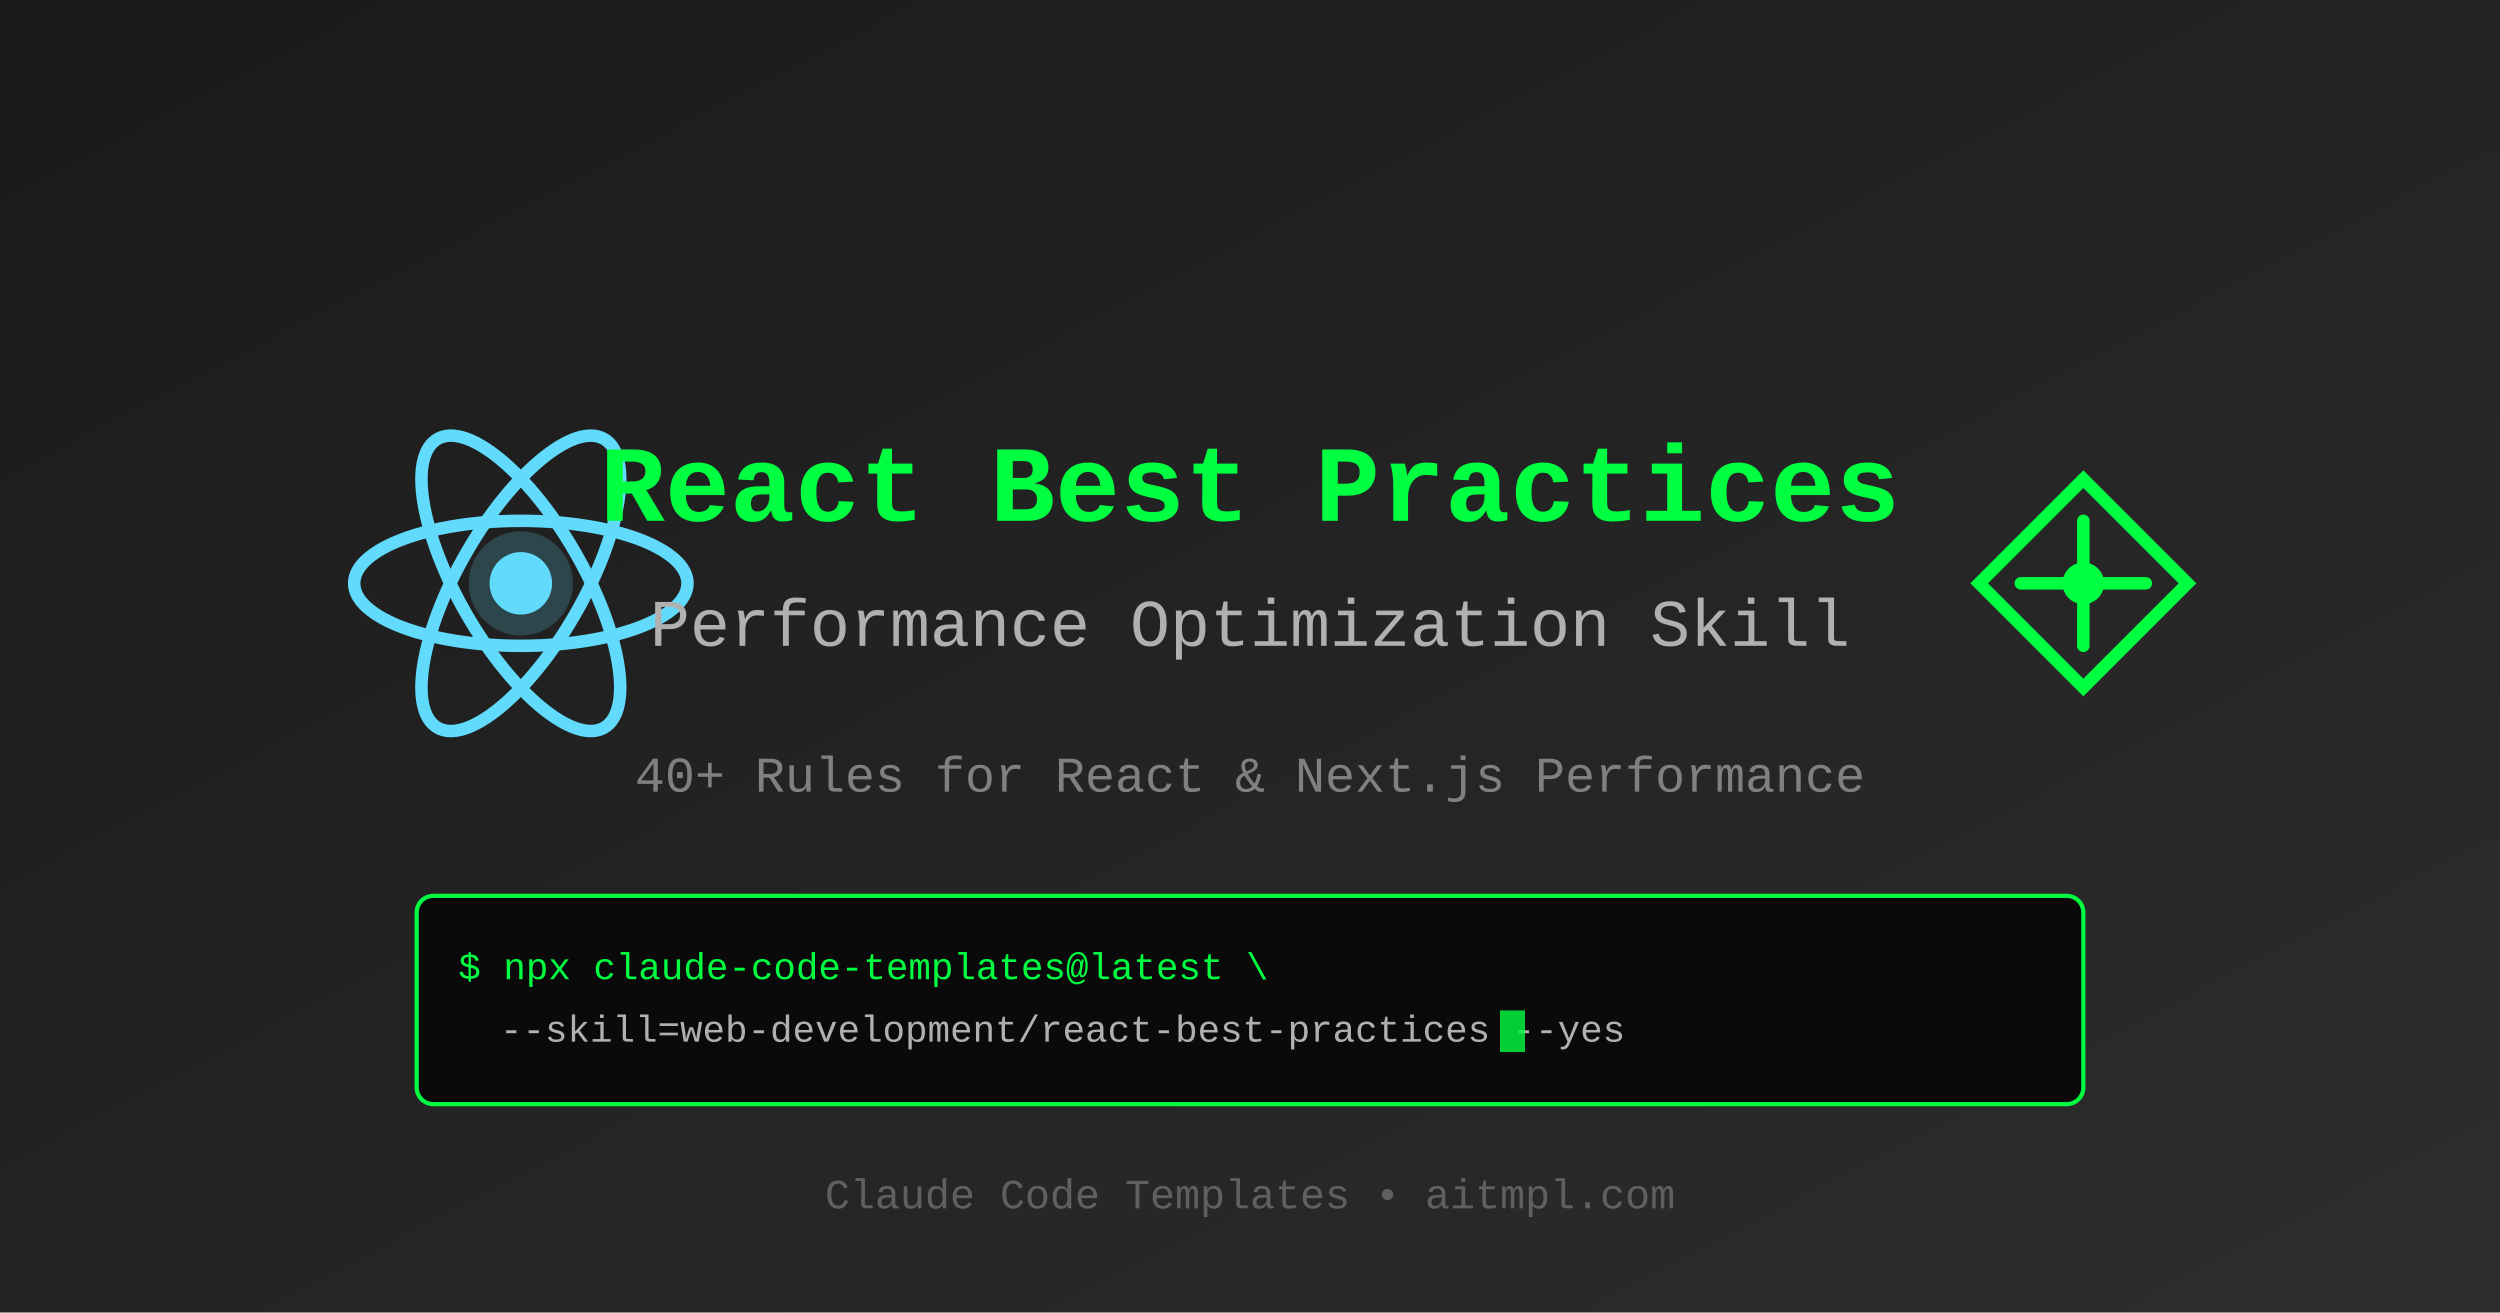
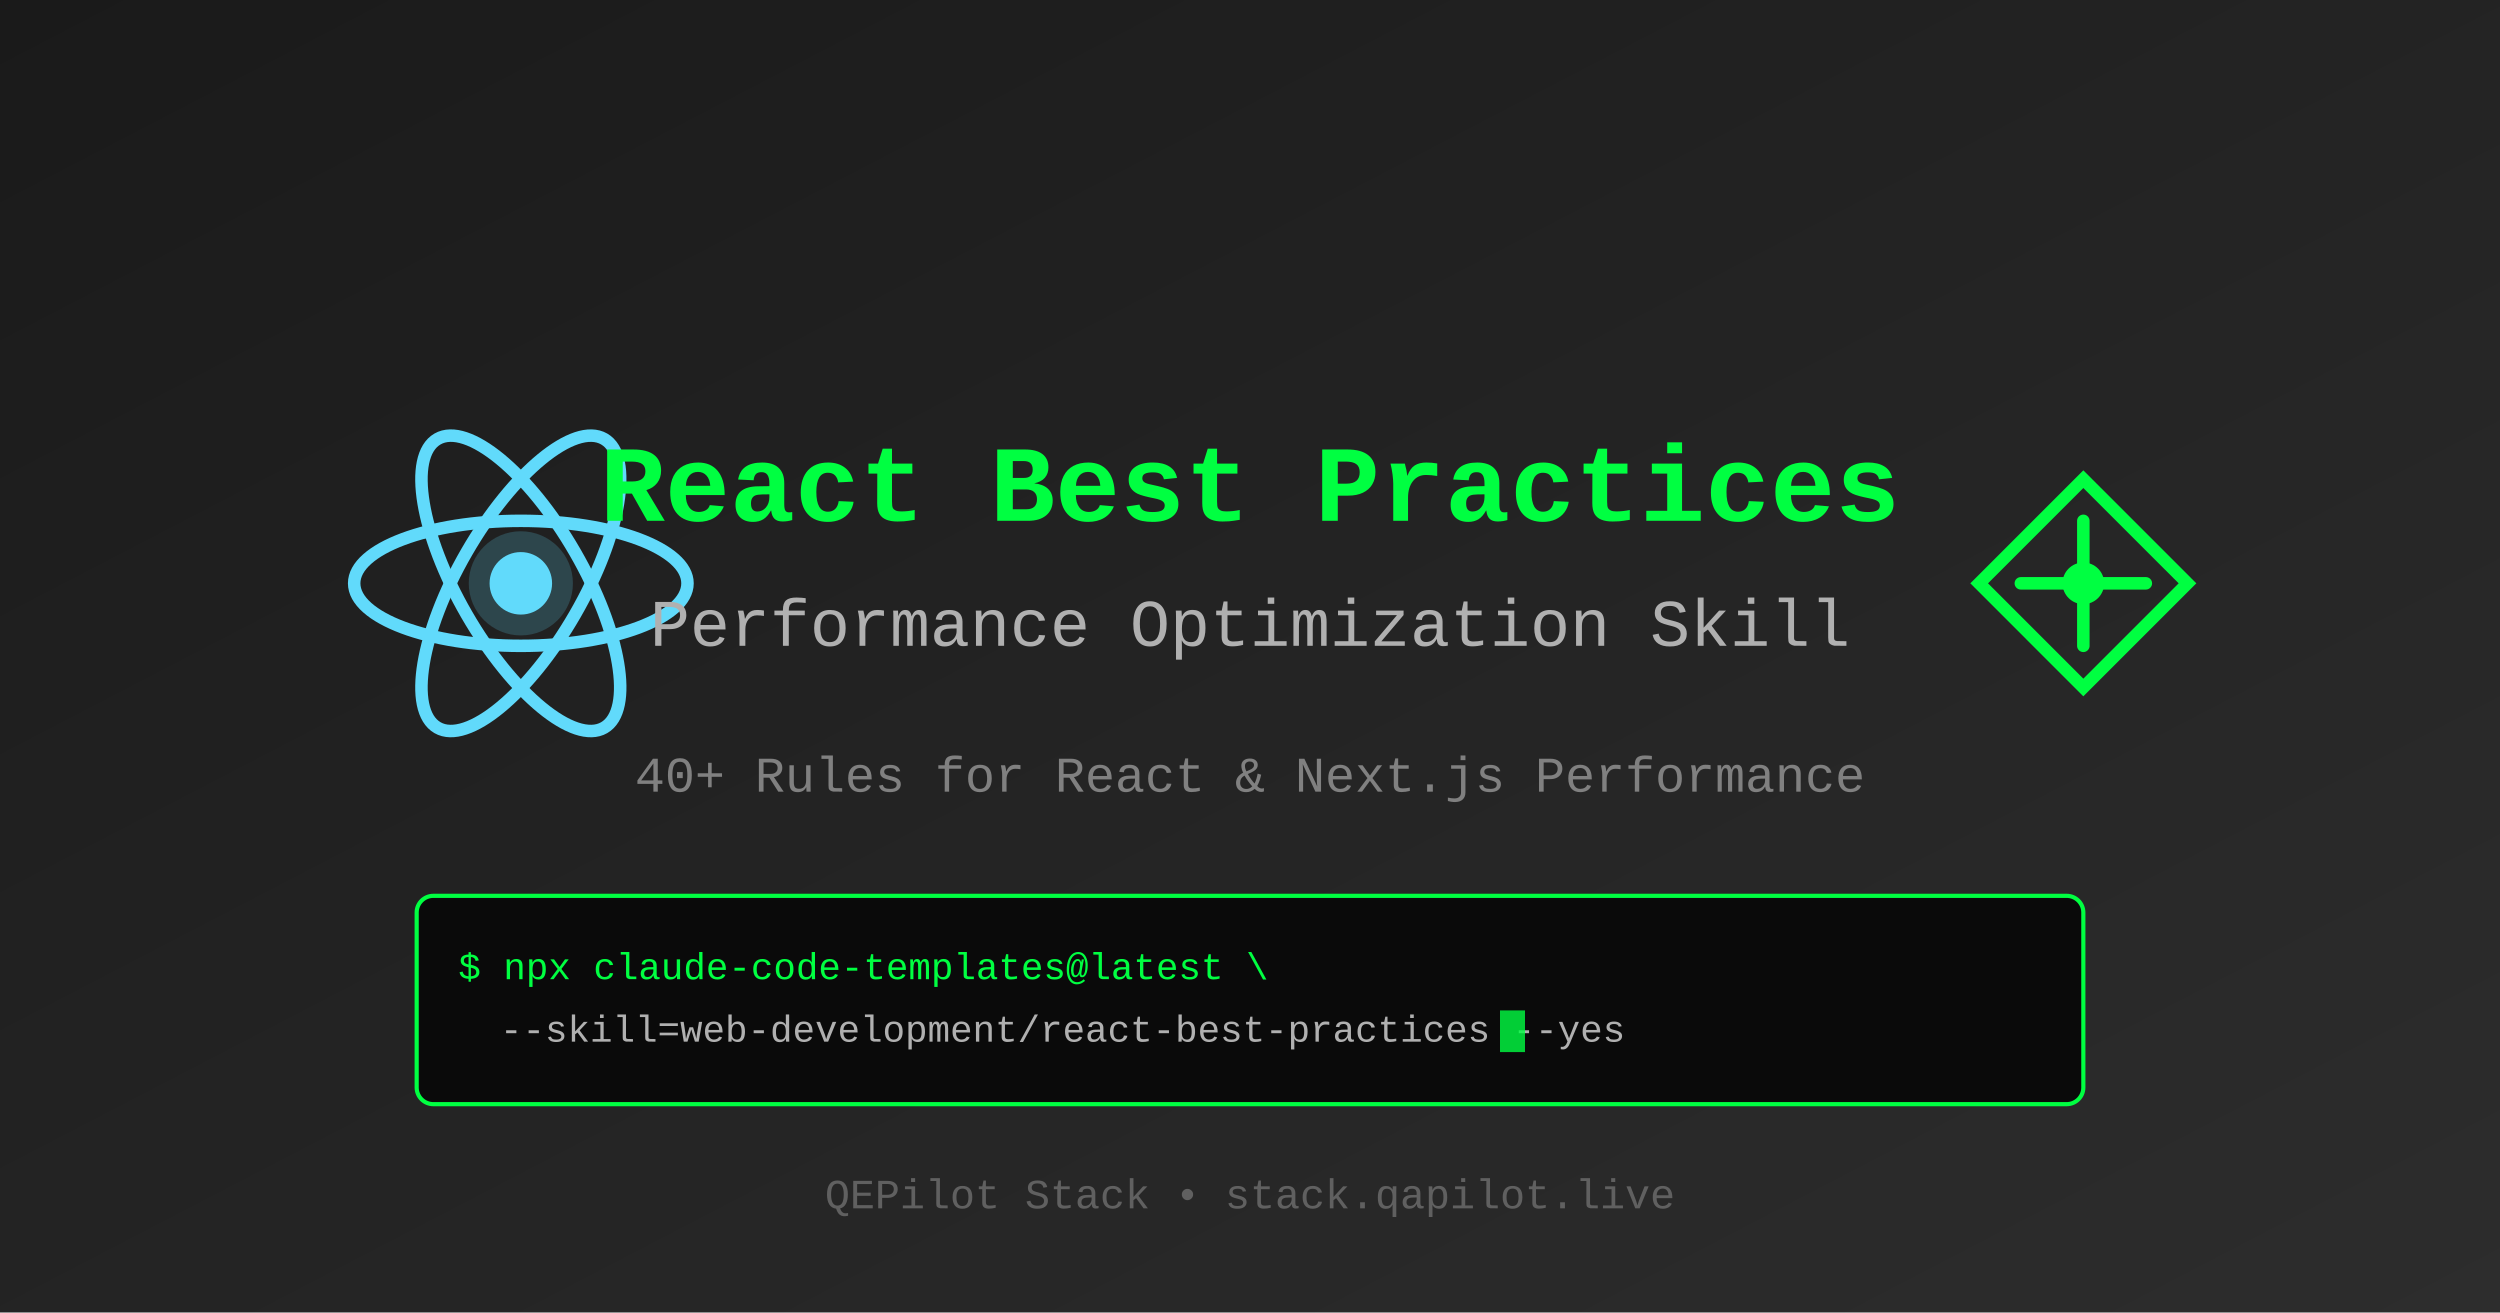
<svg xmlns="http://www.w3.org/2000/svg" width="1200" height="630" viewBox="0 0 1200 630">
  <defs>
    <linearGradient id="bg-gradient" x1="0%" y1="0%" x2="100%" y2="100%">
      <stop offset="0%" style="stop-color:#1a1a1a;stop-opacity:1" />
      <stop offset="100%" style="stop-color:#2d2d2d;stop-opacity:1" />
    </linearGradient>
  </defs>
  <rect width="1200" height="630" fill="url(#bg-gradient)" />
  <g transform="translate(150, 180)">
    <circle cx="100" cy="100" r="25" fill="#61dafb" opacity="0.2" />
    <ellipse cx="100" cy="100" rx="80" ry="30" fill="none" stroke="#61dafb" stroke-width="6" />
    <ellipse cx="100" cy="100" rx="80" ry="30" fill="none" stroke="#61dafb" stroke-width="6" transform="rotate(60 100 100)" />
    <ellipse cx="100" cy="100" rx="80" ry="30" fill="none" stroke="#61dafb" stroke-width="6" transform="rotate(120 100 100)" />
    <circle cx="100" cy="100" r="15" fill="#61dafb" />
  </g>
  <g transform="translate(900, 180)">
    <path d="M100,50 L150,100 L100,150 L50,100 Z" fill="none" stroke="#00ff41" stroke-width="6" />
    <path d="M70,100 L130,100" stroke="#00ff41" stroke-width="6" stroke-linecap="round" />
    <path d="M100,70 L100,130" stroke="#00ff41" stroke-width="6" stroke-linecap="round" />
    <circle cx="100" cy="100" r="10" fill="#00ff41" />
  </g>
  <text x="600" y="250" font-family="'Courier New', monospace" font-size="52" font-weight="bold" fill="#00ff41" text-anchor="middle">
    React Best Practices
  </text>
  <text x="600" y="310" font-family="'Courier New', monospace" font-size="32" fill="#b0b0b0" text-anchor="middle">
    Performance Optimization Skill
  </text>
  <text x="600" y="380" font-family="'Courier New', monospace" font-size="24" fill="#808080" text-anchor="middle">
    40+ Rules for React &amp; Next.js Performance
  </text>
  <rect x="200" y="430" width="800" height="100" fill="#0a0a0a" stroke="#00ff41" stroke-width="2" rx="8" />
  <text x="220" y="470" font-family="'Courier New', monospace" font-size="18" fill="#00ff41">
    <tspan>$ npx claude-code-templates@latest \</tspan>
  </text>
  <text x="240" y="500" font-family="'Courier New', monospace" font-size="18" fill="#b0b0b0">
    <tspan>  --skill=web-development/react-best-practices --yes</tspan>
  </text>
  <rect x="720" y="485" width="12" height="20" fill="#00ff41" opacity="0.8" />
  <text x="600" y="580" font-family="'Courier New', monospace" font-size="20" fill="#606060" text-anchor="middle">
-     Claude Code Templates • aitmpl.com
+     QEPilot Stack • stack.qapilot.live
  </text>
</svg>
